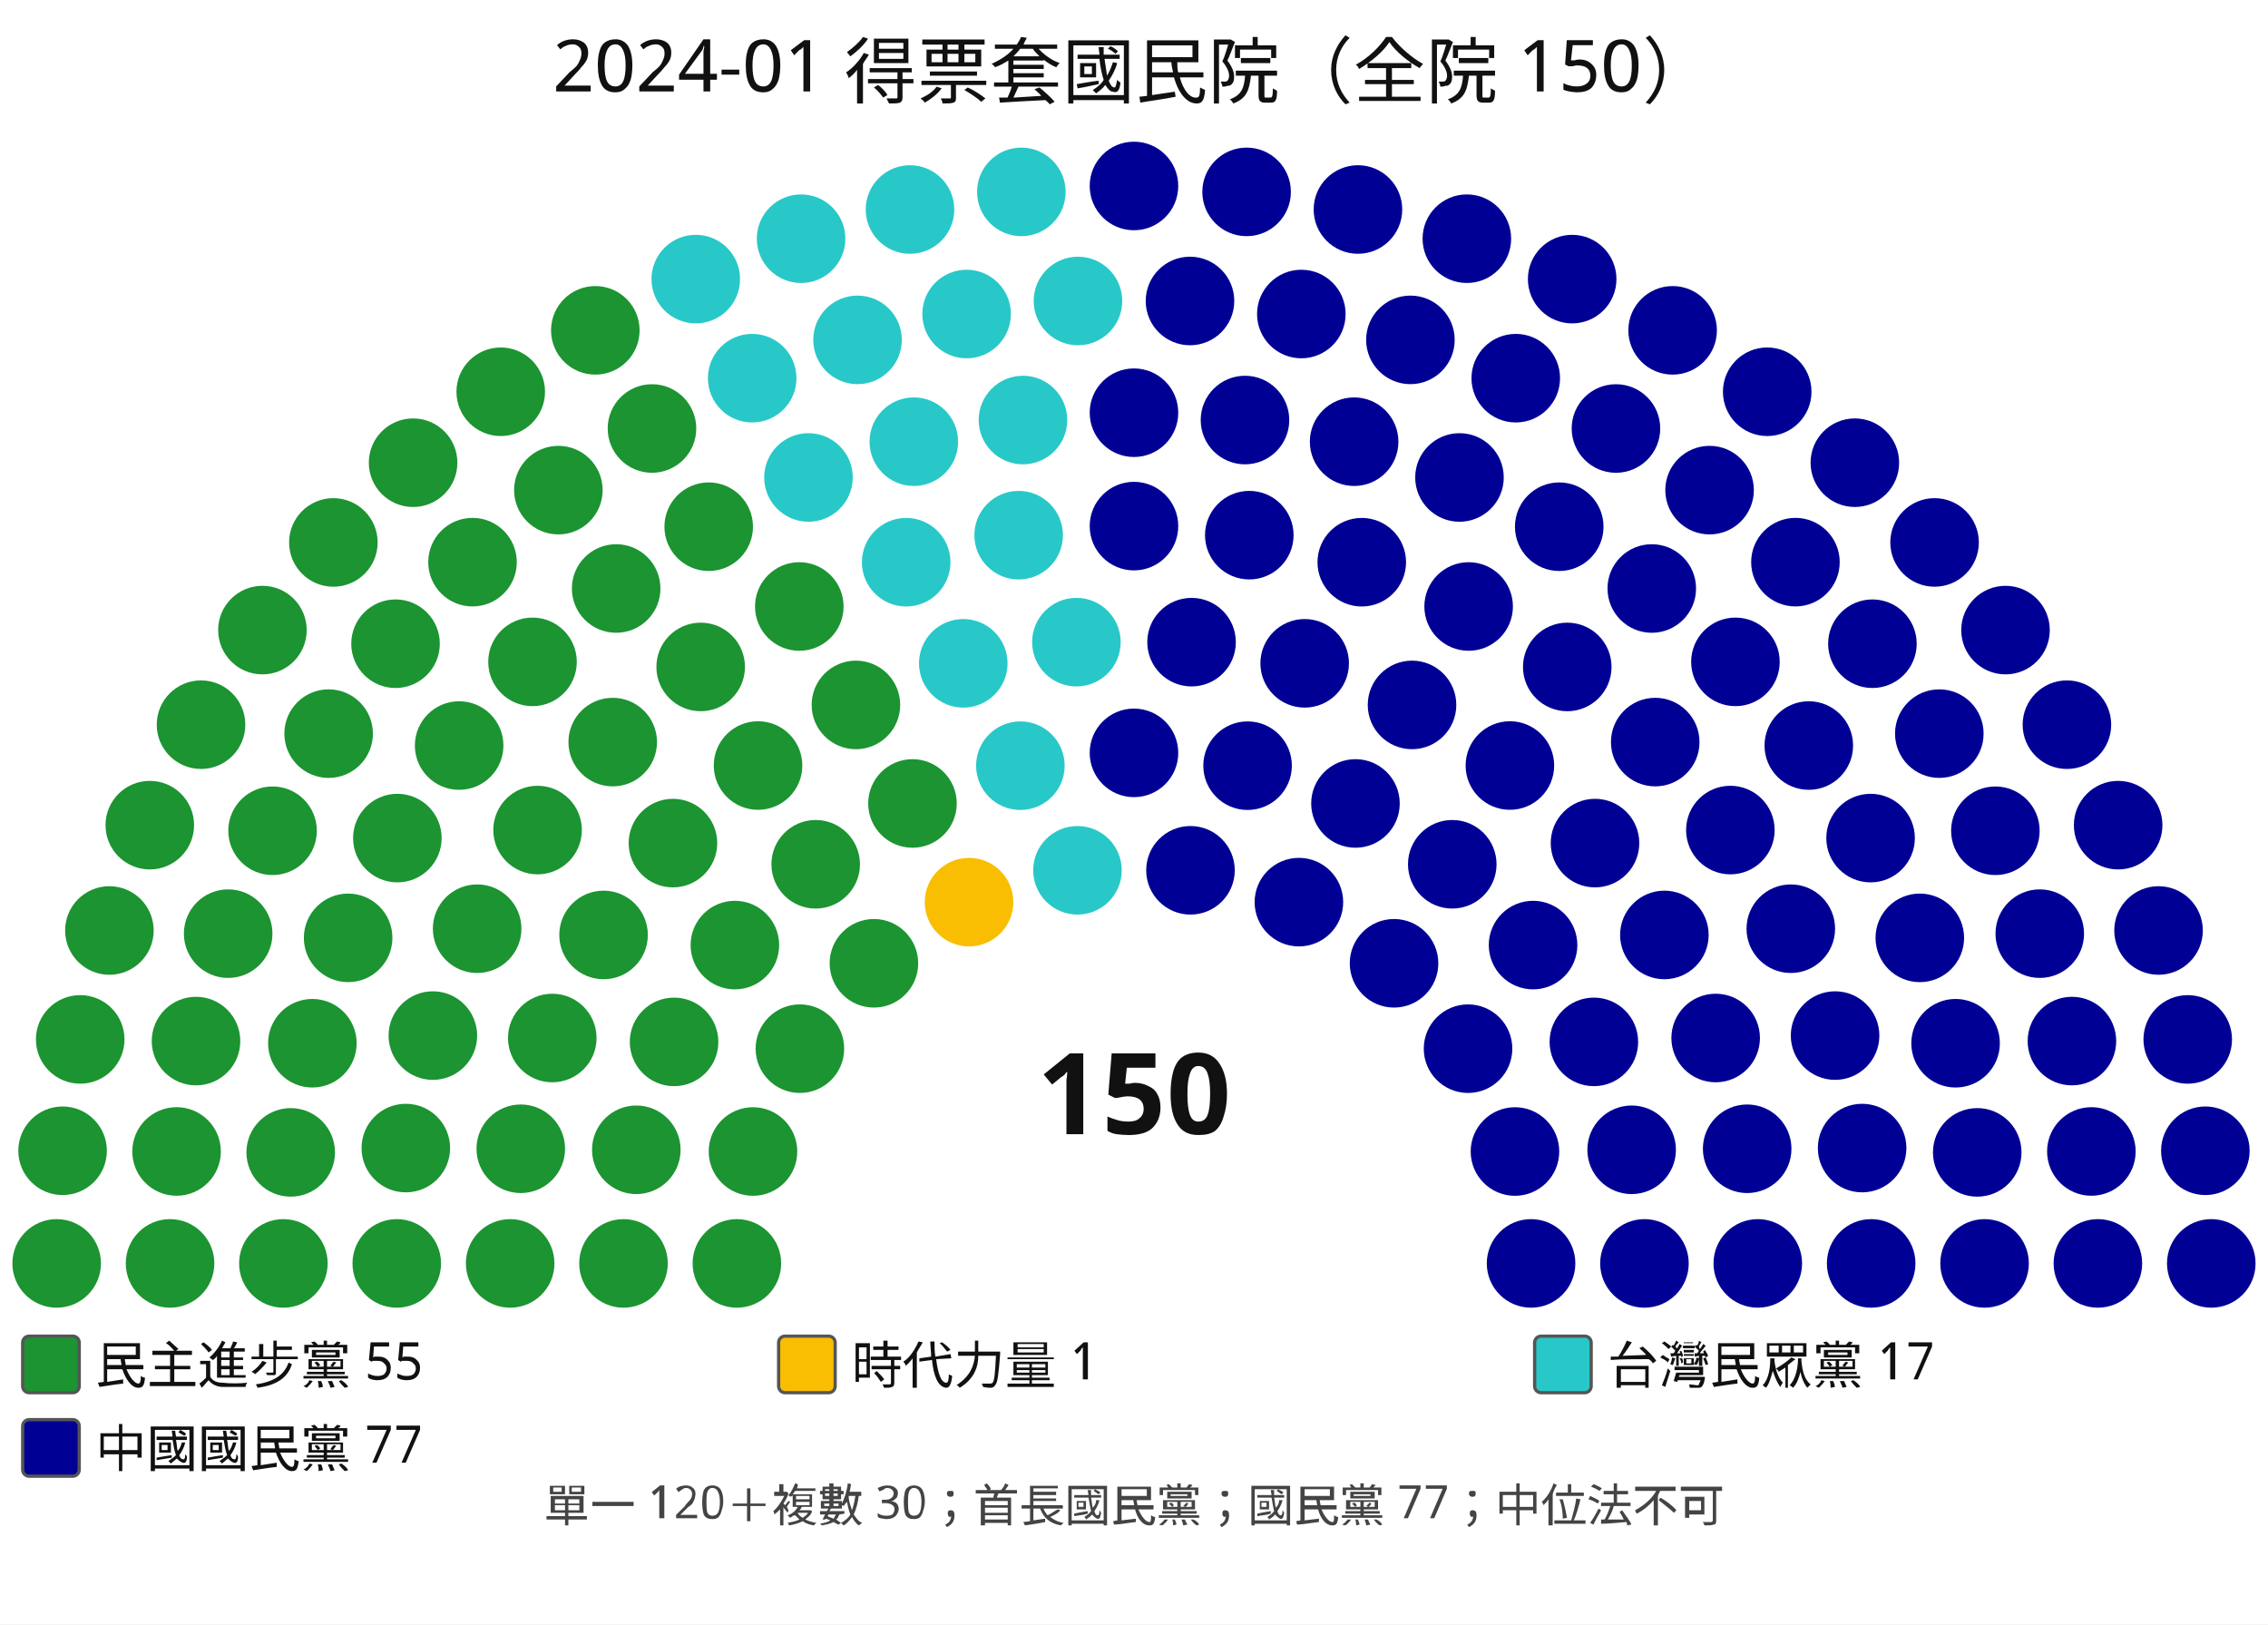
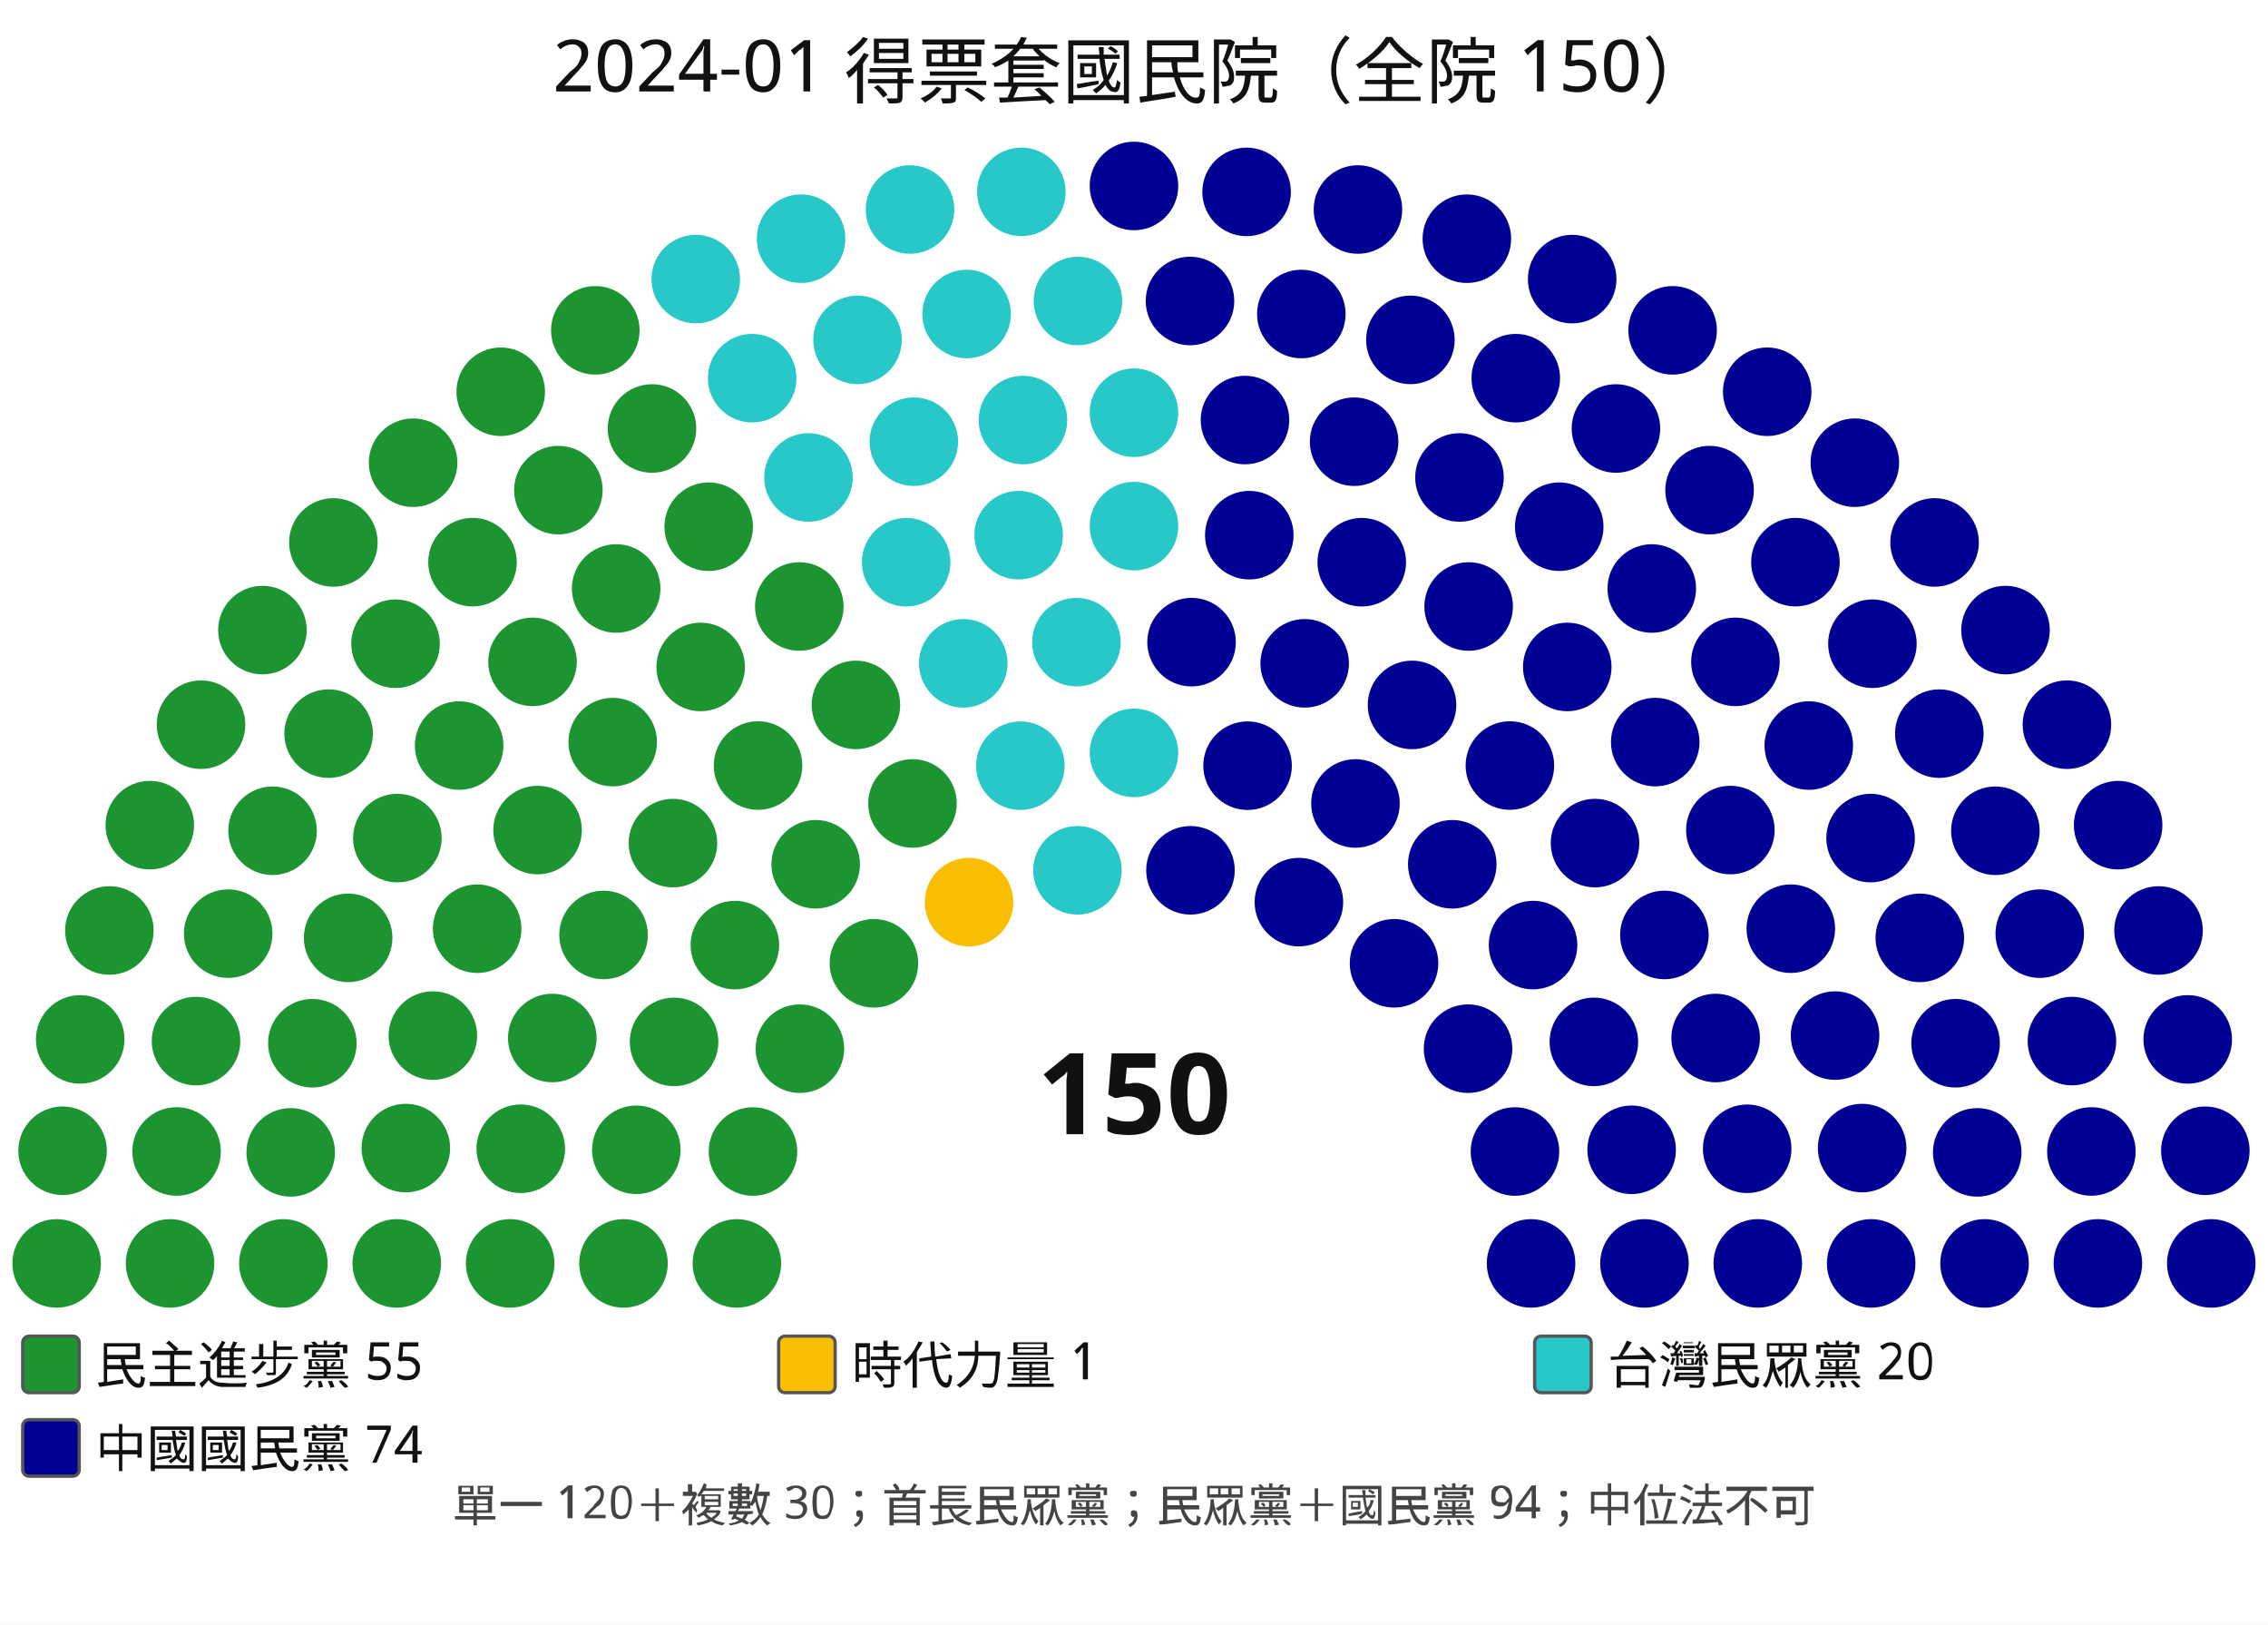
<svg xmlns="http://www.w3.org/2000/svg" viewBox="-21.052 -23.452 42.105 30.152" role="img" aria-label="2024-01 得票套國民院（全院 150）">
  <rect x="-21.052" y="-23.452" width="42.105" height="30.152" fill="#ffffff" />
  <text x="0" y="-21.752" text-anchor="middle" font-family="Noto Sans, DejaVu Sans, sans-serif" font-size="1.35" fill="#111">2024-01 得票套國民院（全院 150）</text>
  <circle cx="-20" cy="-0" r="0.842" fill="#1B9431" stroke="#ffffff" stroke-width="0.04" />
  <circle cx="-19.89" cy="-2.091" r="0.842" fill="#1B9431" stroke="#ffffff" stroke-width="0.04" />
  <circle cx="-19.563" cy="-4.158" r="0.842" fill="#1B9431" stroke="#ffffff" stroke-width="0.04" />
  <circle cx="-19.021" cy="-6.18" r="0.842" fill="#1B9431" stroke="#ffffff" stroke-width="0.04" />
  <circle cx="-18.271" cy="-8.135" r="0.842" fill="#1B9431" stroke="#ffffff" stroke-width="0.04" />
  <circle cx="-17.32" cy="-10" r="0.842" fill="#1B9431" stroke="#ffffff" stroke-width="0.04" />
  <circle cx="-16.18" cy="-11.756" r="0.842" fill="#1B9431" stroke="#ffffff" stroke-width="0.04" />
  <circle cx="-14.863" cy="-13.383" r="0.842" fill="#1B9431" stroke="#ffffff" stroke-width="0.04" />
  <circle cx="-13.383" cy="-14.863" r="0.842" fill="#1B9431" stroke="#ffffff" stroke-width="0.04" />
  <circle cx="-11.756" cy="-16.18" r="0.842" fill="#1B9431" stroke="#ffffff" stroke-width="0.04" />
  <circle cx="-10" cy="-17.32" r="0.842" fill="#1B9431" stroke="#ffffff" stroke-width="0.04" />
  <circle cx="-8.135" cy="-18.271" r="0.842" fill="#28C8C8" stroke="#ffffff" stroke-width="0.04" />
  <circle cx="-6.18" cy="-19.021" r="0.842" fill="#28C8C8" stroke="#ffffff" stroke-width="0.04" />
  <circle cx="-4.158" cy="-19.563" r="0.842" fill="#28C8C8" stroke="#ffffff" stroke-width="0.04" />
  <circle cx="-2.091" cy="-19.89" r="0.842" fill="#28C8C8" stroke="#ffffff" stroke-width="0.04" />
  <circle cx="-0" cy="-20" r="0.842" fill="#000095" stroke="#ffffff" stroke-width="0.04" />
  <circle cx="2.091" cy="-19.89" r="0.842" fill="#000095" stroke="#ffffff" stroke-width="0.04" />
  <circle cx="4.158" cy="-19.563" r="0.842" fill="#000095" stroke="#ffffff" stroke-width="0.04" />
  <circle cx="6.18" cy="-19.021" r="0.842" fill="#000095" stroke="#ffffff" stroke-width="0.04" />
  <circle cx="8.135" cy="-18.271" r="0.842" fill="#000095" stroke="#ffffff" stroke-width="0.04" />
  <circle cx="10" cy="-17.32" r="0.842" fill="#000095" stroke="#ffffff" stroke-width="0.04" />
  <circle cx="11.756" cy="-16.18" r="0.842" fill="#000095" stroke="#ffffff" stroke-width="0.04" />
  <circle cx="13.383" cy="-14.863" r="0.842" fill="#000095" stroke="#ffffff" stroke-width="0.04" />
  <circle cx="14.863" cy="-13.383" r="0.842" fill="#000095" stroke="#ffffff" stroke-width="0.04" />
  <circle cx="16.18" cy="-11.756" r="0.842" fill="#000095" stroke="#ffffff" stroke-width="0.04" />
  <circle cx="17.32" cy="-10" r="0.842" fill="#000095" stroke="#ffffff" stroke-width="0.04" />
  <circle cx="18.271" cy="-8.135" r="0.842" fill="#000095" stroke="#ffffff" stroke-width="0.04" />
  <circle cx="19.021" cy="-6.18" r="0.842" fill="#000095" stroke="#ffffff" stroke-width="0.04" />
  <circle cx="19.563" cy="-4.158" r="0.842" fill="#000095" stroke="#ffffff" stroke-width="0.04" />
  <circle cx="19.89" cy="-2.091" r="0.842" fill="#000095" stroke="#ffffff" stroke-width="0.04" />
  <circle cx="20" cy="-0" r="0.842" fill="#000095" stroke="#ffffff" stroke-width="0.04" />
  <circle cx="-17.895" cy="-0" r="0.842" fill="#1B9431" stroke="#ffffff" stroke-width="0.04" />
  <circle cx="-17.774" cy="-2.078" r="0.842" fill="#1B9431" stroke="#ffffff" stroke-width="0.04" />
  <circle cx="-17.413" cy="-4.127" r="0.842" fill="#1B9431" stroke="#ffffff" stroke-width="0.04" />
  <circle cx="-16.816" cy="-6.121" r="0.842" fill="#1B9431" stroke="#ffffff" stroke-width="0.04" />
  <circle cx="-15.992" cy="-8.031" r="0.842" fill="#1B9431" stroke="#ffffff" stroke-width="0.04" />
  <circle cx="-14.951" cy="-9.834" r="0.842" fill="#1B9431" stroke="#ffffff" stroke-width="0.04" />
  <circle cx="-13.709" cy="-11.503" r="0.842" fill="#1B9431" stroke="#ffffff" stroke-width="0.04" />
  <circle cx="-12.28" cy="-13.017" r="0.842" fill="#1B9431" stroke="#ffffff" stroke-width="0.04" />
  <circle cx="-10.686" cy="-14.354" r="0.842" fill="#1B9431" stroke="#ffffff" stroke-width="0.04" />
  <circle cx="-8.948" cy="-15.498" r="0.842" fill="#1B9431" stroke="#ffffff" stroke-width="0.04" />
  <circle cx="-7.088" cy="-16.432" r="0.842" fill="#28C8C8" stroke="#ffffff" stroke-width="0.04" />
  <circle cx="-5.132" cy="-17.143" r="0.842" fill="#28C8C8" stroke="#ffffff" stroke-width="0.04" />
  <circle cx="-3.107" cy="-17.623" r="0.842" fill="#28C8C8" stroke="#ffffff" stroke-width="0.04" />
  <circle cx="-1.04" cy="-17.865" r="0.842" fill="#28C8C8" stroke="#ffffff" stroke-width="0.04" />
  <circle cx="1.04" cy="-17.865" r="0.842" fill="#000095" stroke="#ffffff" stroke-width="0.04" />
  <circle cx="3.107" cy="-17.623" r="0.842" fill="#000095" stroke="#ffffff" stroke-width="0.04" />
  <circle cx="5.132" cy="-17.143" r="0.842" fill="#000095" stroke="#ffffff" stroke-width="0.04" />
  <circle cx="7.088" cy="-16.432" r="0.842" fill="#000095" stroke="#ffffff" stroke-width="0.04" />
  <circle cx="8.948" cy="-15.498" r="0.842" fill="#000095" stroke="#ffffff" stroke-width="0.04" />
  <circle cx="10.686" cy="-14.354" r="0.842" fill="#000095" stroke="#ffffff" stroke-width="0.04" />
  <circle cx="12.28" cy="-13.017" r="0.842" fill="#000095" stroke="#ffffff" stroke-width="0.04" />
  <circle cx="13.709" cy="-11.503" r="0.842" fill="#000095" stroke="#ffffff" stroke-width="0.04" />
  <circle cx="14.951" cy="-9.834" r="0.842" fill="#000095" stroke="#ffffff" stroke-width="0.04" />
  <circle cx="15.992" cy="-8.031" r="0.842" fill="#000095" stroke="#ffffff" stroke-width="0.04" />
  <circle cx="16.816" cy="-6.121" r="0.842" fill="#000095" stroke="#ffffff" stroke-width="0.04" />
  <circle cx="17.413" cy="-4.127" r="0.842" fill="#000095" stroke="#ffffff" stroke-width="0.04" />
  <circle cx="17.774" cy="-2.078" r="0.842" fill="#000095" stroke="#ffffff" stroke-width="0.04" />
  <circle cx="17.895" cy="0" r="0.842" fill="#000095" stroke="#ffffff" stroke-width="0.04" />
  <circle cx="-15.791" cy="-0" r="0.842" fill="#1B9431" stroke="#ffffff" stroke-width="0.04" />
  <circle cx="-15.655" cy="-2.061" r="0.842" fill="#1B9431" stroke="#ffffff" stroke-width="0.04" />
  <circle cx="-15.253" cy="-4.087" r="0.842" fill="#1B9431" stroke="#ffffff" stroke-width="0.04" />
  <circle cx="-14.589" cy="-6.043" r="0.842" fill="#1B9431" stroke="#ffffff" stroke-width="0.04" />
  <circle cx="-13.675" cy="-7.895" r="0.842" fill="#1B9431" stroke="#ffffff" stroke-width="0.04" />
  <circle cx="-12.528" cy="-9.613" r="0.842" fill="#1B9431" stroke="#ffffff" stroke-width="0.04" />
  <circle cx="-11.166" cy="-11.166" r="0.842" fill="#1B9431" stroke="#ffffff" stroke-width="0.04" />
  <circle cx="-9.613" cy="-12.528" r="0.842" fill="#1B9431" stroke="#ffffff" stroke-width="0.04" />
  <circle cx="-7.895" cy="-13.675" r="0.842" fill="#1B9431" stroke="#ffffff" stroke-width="0.04" />
  <circle cx="-6.043" cy="-14.589" r="0.842" fill="#28C8C8" stroke="#ffffff" stroke-width="0.04" />
  <circle cx="-4.087" cy="-15.253" r="0.842" fill="#28C8C8" stroke="#ffffff" stroke-width="0.04" />
  <circle cx="-2.061" cy="-15.655" r="0.842" fill="#28C8C8" stroke="#ffffff" stroke-width="0.04" />
-   <circle cx="0" cy="-15.791" r="0.842" fill="#000095" stroke="#ffffff" stroke-width="0.04" />
+   <circle cx="0" cy="-15.791" r="0.842" fill="#28C8C8" stroke="#ffffff" stroke-width="0.04" />
  <circle cx="2.061" cy="-15.655" r="0.842" fill="#000095" stroke="#ffffff" stroke-width="0.04" />
  <circle cx="4.087" cy="-15.253" r="0.842" fill="#000095" stroke="#ffffff" stroke-width="0.04" />
  <circle cx="6.043" cy="-14.589" r="0.842" fill="#000095" stroke="#ffffff" stroke-width="0.04" />
  <circle cx="7.895" cy="-13.675" r="0.842" fill="#000095" stroke="#ffffff" stroke-width="0.04" />
  <circle cx="9.613" cy="-12.528" r="0.842" fill="#000095" stroke="#ffffff" stroke-width="0.04" />
  <circle cx="11.166" cy="-11.166" r="0.842" fill="#000095" stroke="#ffffff" stroke-width="0.04" />
  <circle cx="12.528" cy="-9.613" r="0.842" fill="#000095" stroke="#ffffff" stroke-width="0.04" />
  <circle cx="13.675" cy="-7.895" r="0.842" fill="#000095" stroke="#ffffff" stroke-width="0.04" />
  <circle cx="14.589" cy="-6.043" r="0.842" fill="#000095" stroke="#ffffff" stroke-width="0.04" />
  <circle cx="15.253" cy="-4.087" r="0.842" fill="#000095" stroke="#ffffff" stroke-width="0.04" />
  <circle cx="15.655" cy="-2.061" r="0.842" fill="#000095" stroke="#ffffff" stroke-width="0.04" />
  <circle cx="15.791" cy="0" r="0.842" fill="#000095" stroke="#ffffff" stroke-width="0.04" />
  <circle cx="-13.686" cy="-0" r="0.842" fill="#1B9431" stroke="#ffffff" stroke-width="0.04" />
  <circle cx="-13.518" cy="-2.141" r="0.842" fill="#1B9431" stroke="#ffffff" stroke-width="0.04" />
  <circle cx="-13.016" cy="-4.229" r="0.842" fill="#1B9431" stroke="#ffffff" stroke-width="0.04" />
  <circle cx="-12.194" cy="-6.213" r="0.842" fill="#1B9431" stroke="#ffffff" stroke-width="0.04" />
  <circle cx="-11.072" cy="-8.044" r="0.842" fill="#1B9431" stroke="#ffffff" stroke-width="0.04" />
  <circle cx="-9.677" cy="-9.677" r="0.842" fill="#1B9431" stroke="#ffffff" stroke-width="0.04" />
  <circle cx="-8.044" cy="-11.072" r="0.842" fill="#1B9431" stroke="#ffffff" stroke-width="0.04" />
  <circle cx="-6.213" cy="-12.194" r="0.842" fill="#1B9431" stroke="#ffffff" stroke-width="0.04" />
  <circle cx="-4.229" cy="-13.016" r="0.842" fill="#28C8C8" stroke="#ffffff" stroke-width="0.04" />
  <circle cx="-2.141" cy="-13.518" r="0.842" fill="#28C8C8" stroke="#ffffff" stroke-width="0.04" />
-   <circle cx="0" cy="-13.686" r="0.842" fill="#000095" stroke="#ffffff" stroke-width="0.04" />
+   <circle cx="0" cy="-13.686" r="0.842" fill="#28C8C8" stroke="#ffffff" stroke-width="0.04" />
  <circle cx="2.141" cy="-13.518" r="0.842" fill="#000095" stroke="#ffffff" stroke-width="0.04" />
  <circle cx="4.229" cy="-13.016" r="0.842" fill="#000095" stroke="#ffffff" stroke-width="0.04" />
  <circle cx="6.213" cy="-12.194" r="0.842" fill="#000095" stroke="#ffffff" stroke-width="0.04" />
  <circle cx="8.044" cy="-11.072" r="0.842" fill="#000095" stroke="#ffffff" stroke-width="0.04" />
  <circle cx="9.677" cy="-9.677" r="0.842" fill="#000095" stroke="#ffffff" stroke-width="0.04" />
  <circle cx="11.072" cy="-8.044" r="0.842" fill="#000095" stroke="#ffffff" stroke-width="0.04" />
  <circle cx="12.194" cy="-6.213" r="0.842" fill="#000095" stroke="#ffffff" stroke-width="0.04" />
  <circle cx="13.016" cy="-4.229" r="0.842" fill="#000095" stroke="#ffffff" stroke-width="0.04" />
  <circle cx="13.518" cy="-2.141" r="0.842" fill="#000095" stroke="#ffffff" stroke-width="0.04" />
  <circle cx="13.686" cy="0" r="0.842" fill="#000095" stroke="#ffffff" stroke-width="0.04" />
  <circle cx="-11.581" cy="-0" r="0.842" fill="#1B9431" stroke="#ffffff" stroke-width="0.04" />
  <circle cx="-11.384" cy="-2.128" r="0.842" fill="#1B9431" stroke="#ffffff" stroke-width="0.04" />
  <circle cx="-10.799" cy="-4.184" r="0.842" fill="#1B9431" stroke="#ffffff" stroke-width="0.04" />
  <circle cx="-9.847" cy="-6.097" r="0.842" fill="#1B9431" stroke="#ffffff" stroke-width="0.04" />
  <circle cx="-8.559" cy="-7.802" r="0.842" fill="#1B9431" stroke="#ffffff" stroke-width="0.04" />
  <circle cx="-6.979" cy="-9.242" r="0.842" fill="#1B9431" stroke="#ffffff" stroke-width="0.04" />
  <circle cx="-5.162" cy="-10.367" r="0.842" fill="#1B9431" stroke="#ffffff" stroke-width="0.04" />
  <circle cx="-3.169" cy="-11.139" r="0.842" fill="#28C8C8" stroke="#ffffff" stroke-width="0.04" />
  <circle cx="-1.069" cy="-11.532" r="0.842" fill="#28C8C8" stroke="#ffffff" stroke-width="0.04" />
  <circle cx="1.069" cy="-11.532" r="0.842" fill="#000095" stroke="#ffffff" stroke-width="0.04" />
  <circle cx="3.169" cy="-11.139" r="0.842" fill="#000095" stroke="#ffffff" stroke-width="0.04" />
  <circle cx="5.162" cy="-10.367" r="0.842" fill="#000095" stroke="#ffffff" stroke-width="0.04" />
  <circle cx="6.979" cy="-9.242" r="0.842" fill="#000095" stroke="#ffffff" stroke-width="0.04" />
  <circle cx="8.559" cy="-7.802" r="0.842" fill="#000095" stroke="#ffffff" stroke-width="0.04" />
  <circle cx="9.847" cy="-6.097" r="0.842" fill="#000095" stroke="#ffffff" stroke-width="0.04" />
  <circle cx="10.799" cy="-4.184" r="0.842" fill="#000095" stroke="#ffffff" stroke-width="0.04" />
  <circle cx="11.384" cy="-2.128" r="0.842" fill="#000095" stroke="#ffffff" stroke-width="0.04" />
  <circle cx="11.581" cy="0" r="0.842" fill="#000095" stroke="#ffffff" stroke-width="0.04" />
  <circle cx="-9.477" cy="-0" r="0.842" fill="#1B9431" stroke="#ffffff" stroke-width="0.04" />
  <circle cx="-9.239" cy="-2.109" r="0.842" fill="#1B9431" stroke="#ffffff" stroke-width="0.04" />
  <circle cx="-8.538" cy="-4.112" r="0.842" fill="#1B9431" stroke="#ffffff" stroke-width="0.04" />
  <circle cx="-7.409" cy="-5.909" r="0.842" fill="#1B9431" stroke="#ffffff" stroke-width="0.04" />
  <circle cx="-5.909" cy="-7.409" r="0.842" fill="#1B9431" stroke="#ffffff" stroke-width="0.04" />
  <circle cx="-4.112" cy="-8.538" r="0.842" fill="#1B9431" stroke="#ffffff" stroke-width="0.04" />
  <circle cx="-2.109" cy="-9.239" r="0.842" fill="#28C8C8" stroke="#ffffff" stroke-width="0.04" />
-   <circle cx="-0" cy="-9.477" r="0.842" fill="#000095" stroke="#ffffff" stroke-width="0.04" />
+   <circle cx="-0" cy="-9.477" r="0.842" fill="#28C8C8" stroke="#ffffff" stroke-width="0.04" />
  <circle cx="2.109" cy="-9.239" r="0.842" fill="#000095" stroke="#ffffff" stroke-width="0.04" />
  <circle cx="4.112" cy="-8.538" r="0.842" fill="#000095" stroke="#ffffff" stroke-width="0.04" />
  <circle cx="5.909" cy="-7.409" r="0.842" fill="#000095" stroke="#ffffff" stroke-width="0.04" />
  <circle cx="7.409" cy="-5.909" r="0.842" fill="#000095" stroke="#ffffff" stroke-width="0.04" />
  <circle cx="8.538" cy="-4.112" r="0.842" fill="#000095" stroke="#ffffff" stroke-width="0.04" />
  <circle cx="9.239" cy="-2.109" r="0.842" fill="#000095" stroke="#ffffff" stroke-width="0.04" />
  <circle cx="9.477" cy="-0" r="0.842" fill="#000095" stroke="#ffffff" stroke-width="0.04" />
  <circle cx="-7.372" cy="-0" r="0.842" fill="#1B9431" stroke="#ffffff" stroke-width="0.04" />
  <circle cx="-7.073" cy="-2.077" r="0.842" fill="#1B9431" stroke="#ffffff" stroke-width="0.04" />
  <circle cx="-6.202" cy="-3.986" r="0.842" fill="#1B9431" stroke="#ffffff" stroke-width="0.04" />
  <circle cx="-4.828" cy="-5.571" r="0.842" fill="#1B9431" stroke="#ffffff" stroke-width="0.04" />
  <circle cx="-3.062" cy="-6.706" r="0.842" fill="#F9BE01" stroke="#ffffff" stroke-width="0.04" />
  <circle cx="-1.049" cy="-7.297" r="0.842" fill="#28C8C8" stroke="#ffffff" stroke-width="0.04" />
  <circle cx="1.049" cy="-7.297" r="0.842" fill="#000095" stroke="#ffffff" stroke-width="0.04" />
  <circle cx="3.062" cy="-6.706" r="0.842" fill="#000095" stroke="#ffffff" stroke-width="0.04" />
  <circle cx="4.828" cy="-5.571" r="0.842" fill="#000095" stroke="#ffffff" stroke-width="0.04" />
  <circle cx="6.202" cy="-3.986" r="0.842" fill="#000095" stroke="#ffffff" stroke-width="0.04" />
  <circle cx="7.073" cy="-2.077" r="0.842" fill="#000095" stroke="#ffffff" stroke-width="0.04" />
  <circle cx="7.372" cy="0" r="0.842" fill="#000095" stroke="#ffffff" stroke-width="0.04" />
  <text x="0" y="-2.400" text-anchor="middle" font-family="Noto Sans, DejaVu Sans, sans-serif" font-size="2.1" font-weight="700" fill="#111">150</text>
  <rect x="-20.631" y="1.350" width="1.05" height="1.05" fill="#1B9431" stroke="#555" stroke-width="0.06" rx="0.12" />
  <text x="-19.281" y="2.230" font-family="Noto Sans, DejaVu Sans, sans-serif" font-size="0.95" fill="#111">民主進步黨 55</text>
  <rect x="-6.597" y="1.350" width="1.05" height="1.05" fill="#F9BE01" stroke="#555" stroke-width="0.06" rx="0.12" />
  <text x="-5.247" y="2.230" font-family="Noto Sans, DejaVu Sans, sans-serif" font-size="0.95" fill="#111">時代力量 1</text>
  <rect x="7.438" y="1.350" width="1.05" height="1.05" fill="#28C8C8" stroke="#555" stroke-width="0.06" rx="0.12" />
-   <text x="8.788" y="2.230" font-family="Noto Sans, DejaVu Sans, sans-serif" font-size="0.95" fill="#111">台灣民眾黨 17</text>
+   <text x="8.788" y="2.230" font-family="Noto Sans, DejaVu Sans, sans-serif" font-size="0.95" fill="#111">台灣民眾黨 20</text>
  <rect x="-20.631" y="2.900" width="1.05" height="1.05" fill="#000095" stroke="#555" stroke-width="0.06" rx="0.12" />
-   <text x="-19.281" y="3.780" font-family="Noto Sans, DejaVu Sans, sans-serif" font-size="0.95" fill="#111">中國國民黨 77</text>
-   <text x="0" y="4.800" text-anchor="middle" font-family="Noto Sans, DejaVu Sans, sans-serif" font-size="0.85" fill="#444">單一 120＋複數 30；首長國民黨；國民黨 77；中位法不可</text>
+   <text x="-19.281" y="3.780" font-family="Noto Sans, DejaVu Sans, sans-serif" font-size="0.95" fill="#111">中國國民黨 74</text>
+   <text x="0" y="4.800" text-anchor="middle" font-family="Noto Sans, DejaVu Sans, sans-serif" font-size="0.85" fill="#444">單一 120＋複數 30；首長民眾黨；民眾黨＋國民黨 94；中位法不可</text>
</svg>
